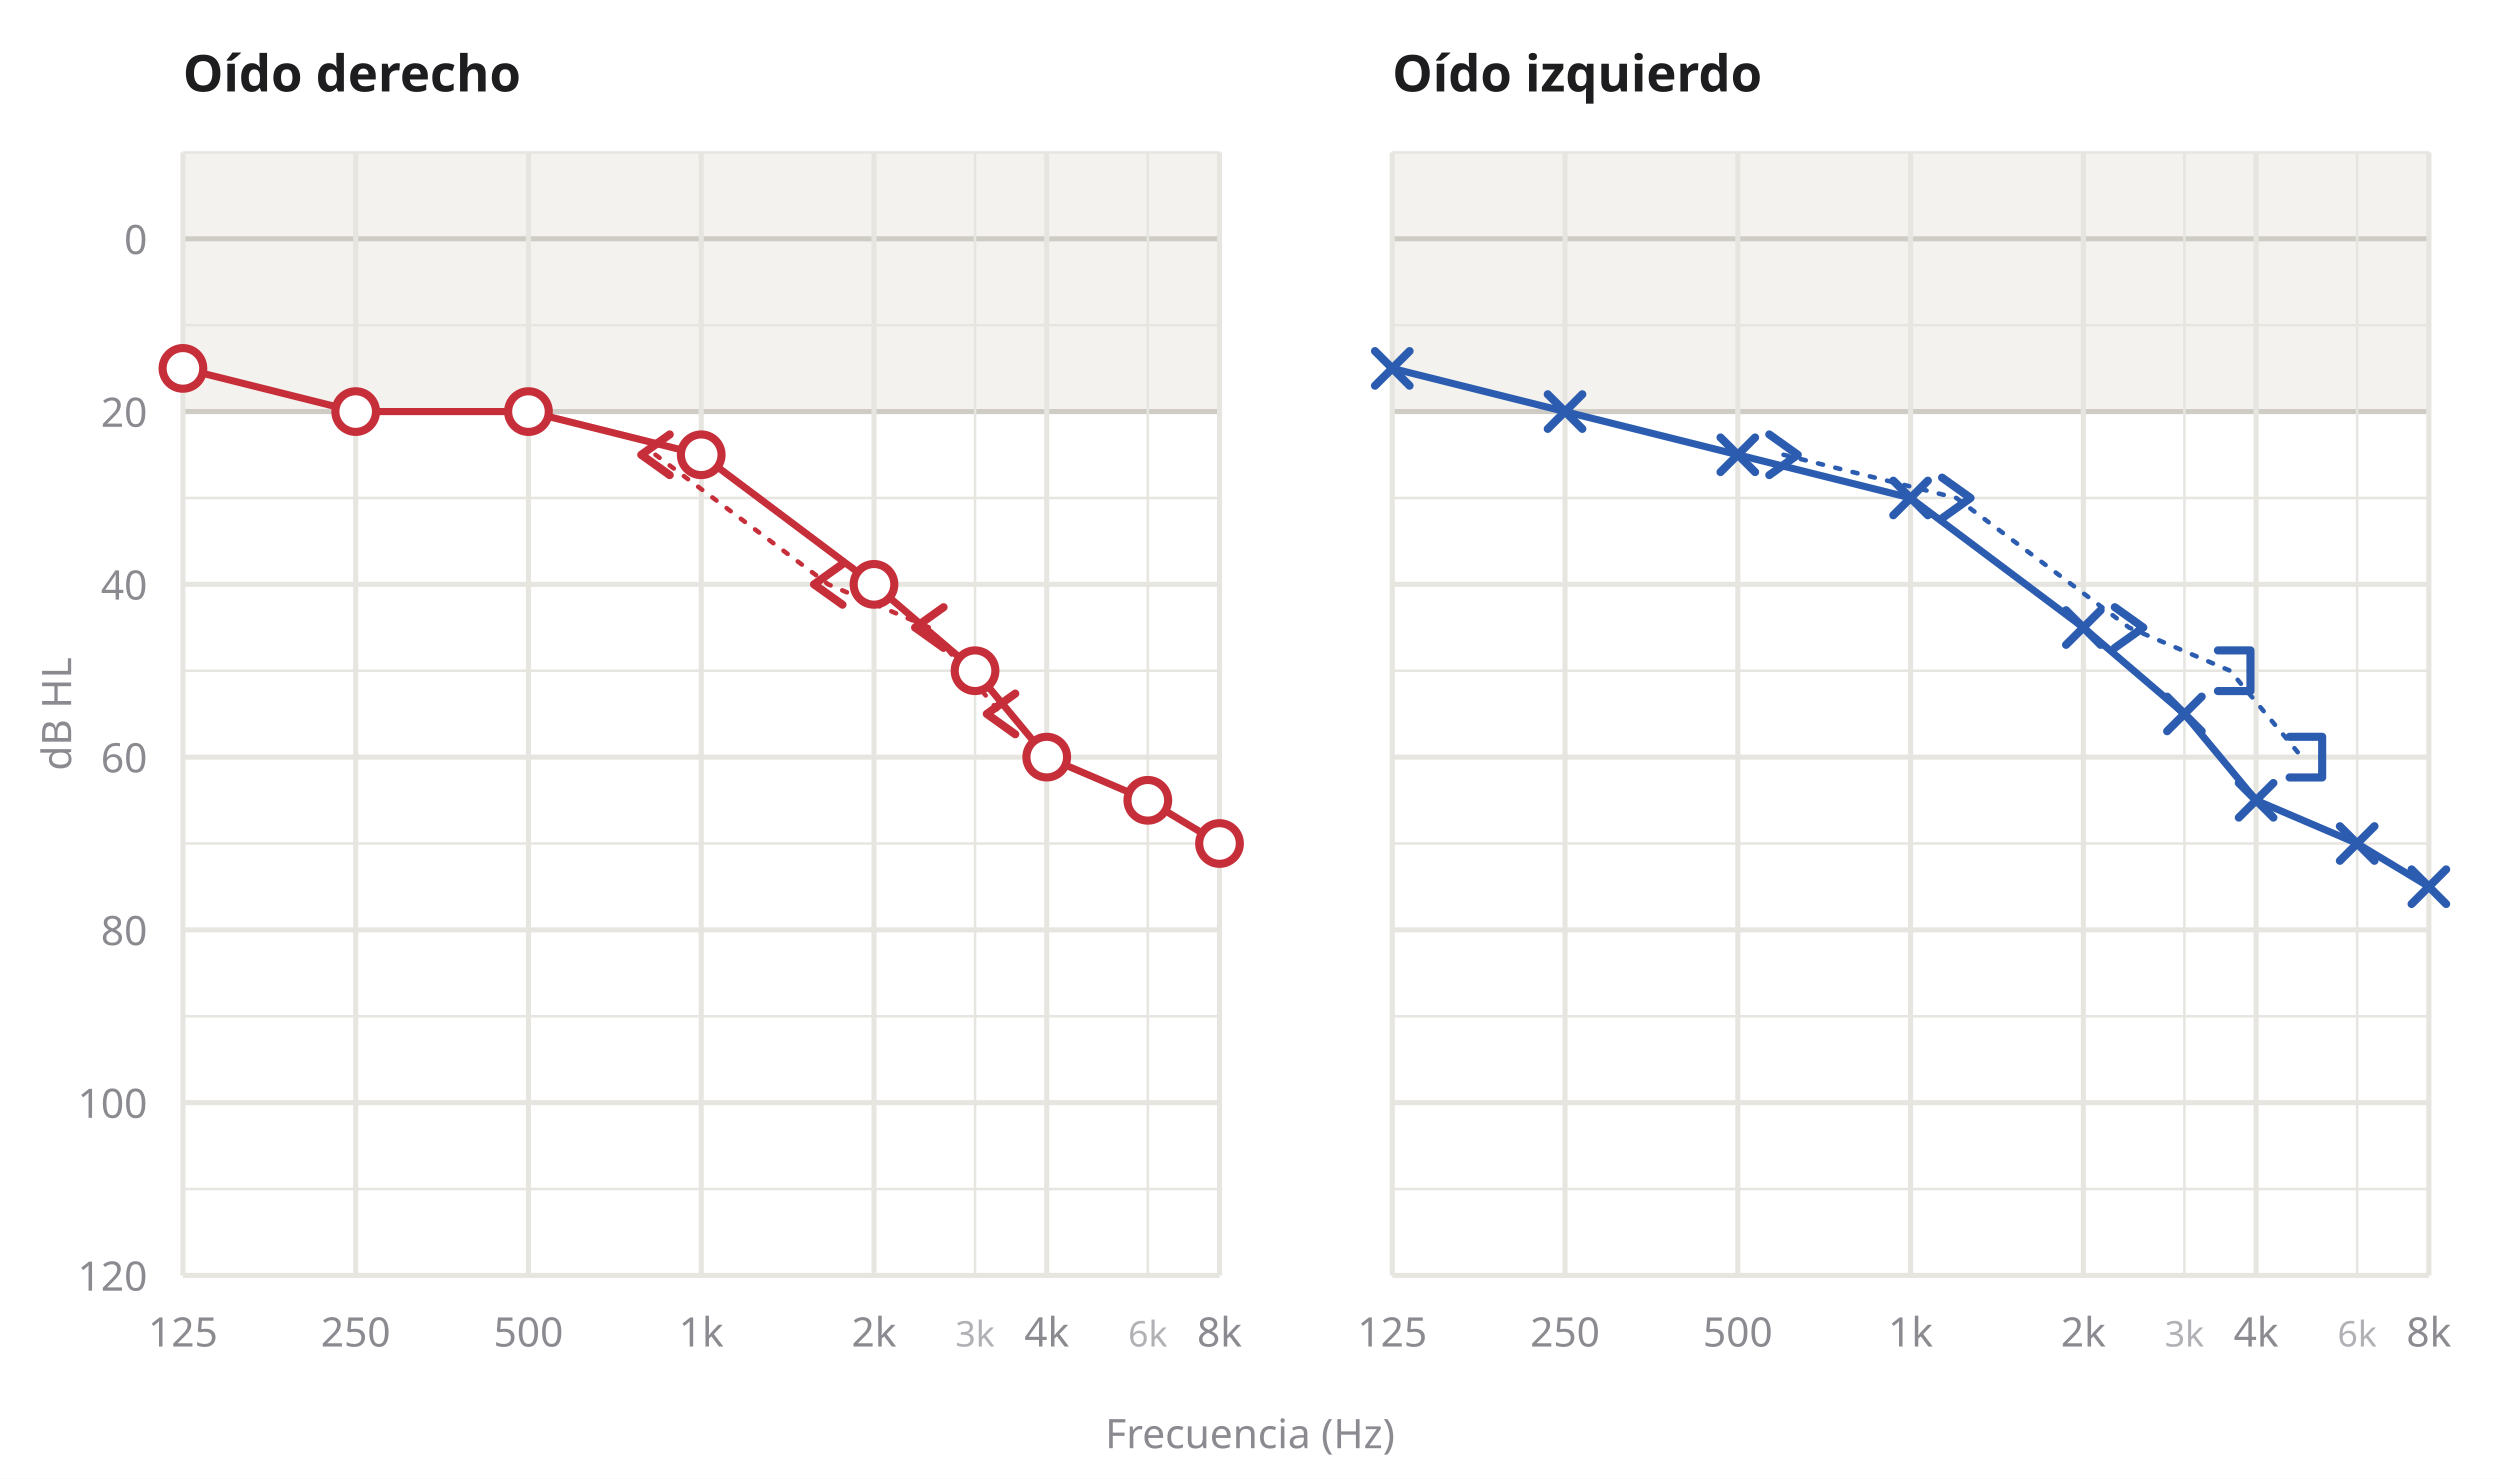
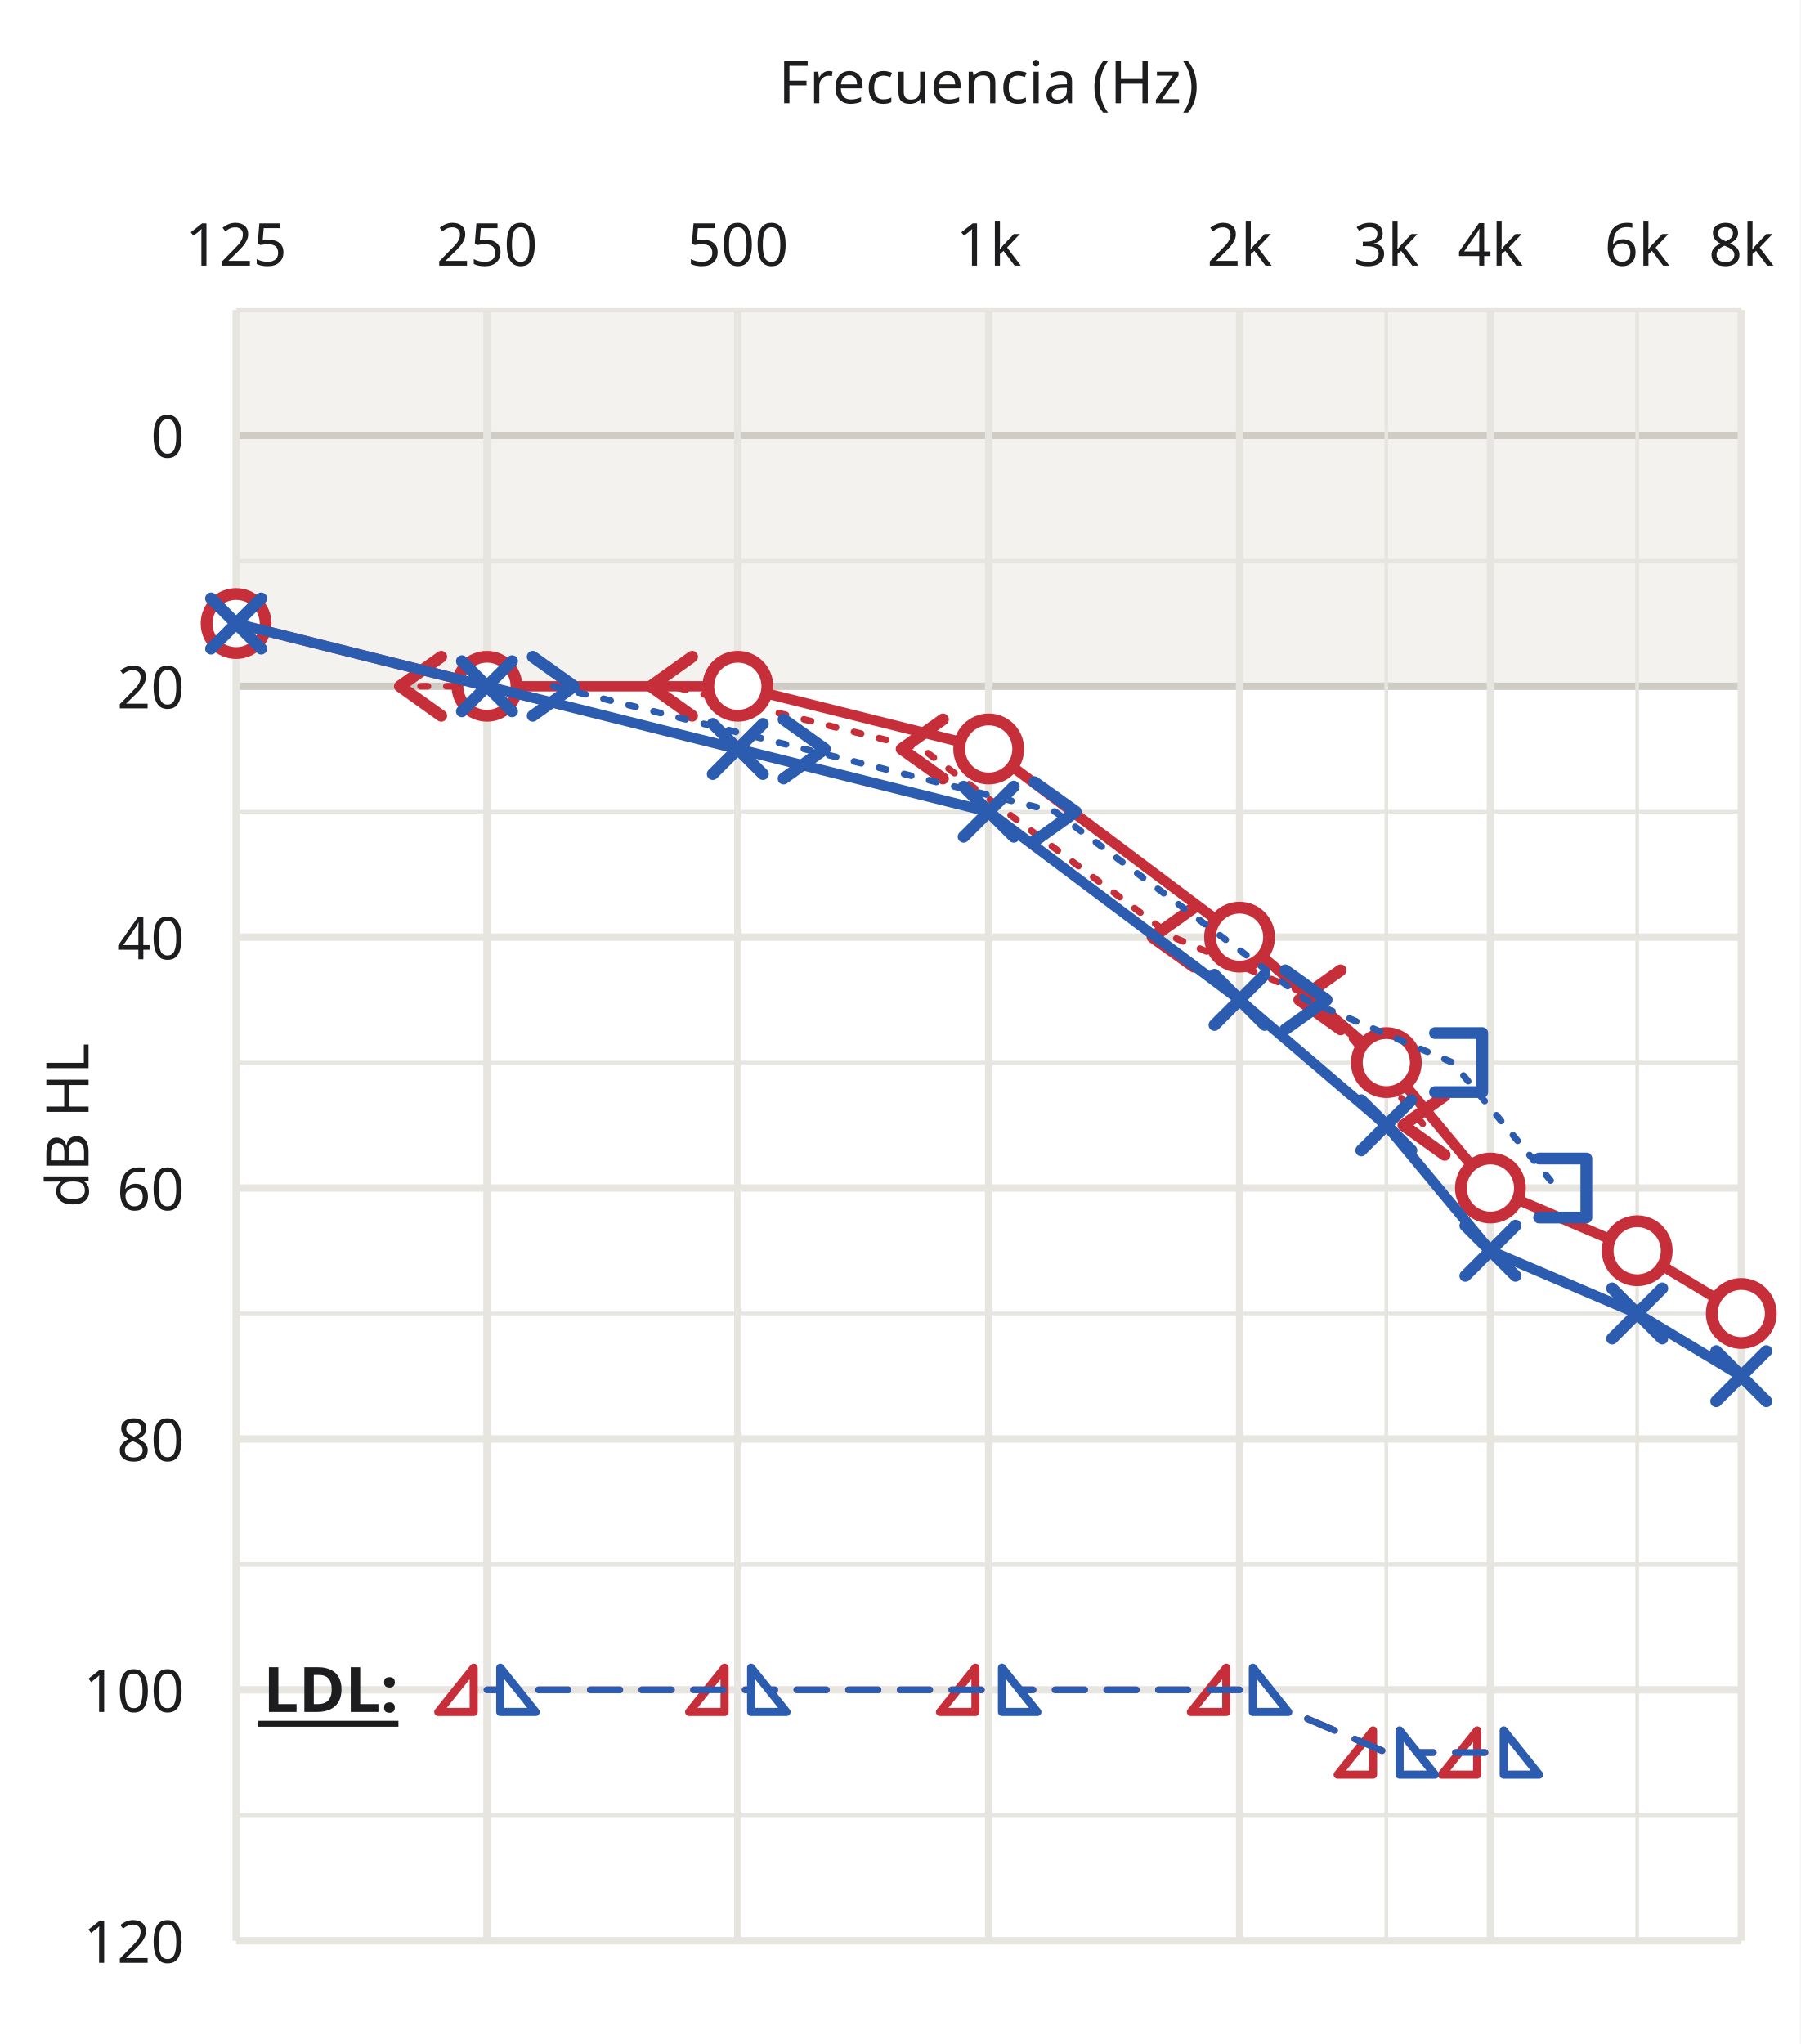
- <svg xmlns="http://www.w3.org/2000/svg" viewBox="0 0 492 291" width="492" height="291" font-family="'Plus Jakarta Sans', sans-serif">
+ <svg xmlns="http://www.w3.org/2000/svg" viewBox="0 0 244 277" width="244" height="277" font-family="'Plus Jakarta Sans', sans-serif">
  <rect width="100%" height="100%" fill="#ffffff" />
-   <rect x="36" y="30" width="204" height="51" fill="#f4f2ee" stroke="none" stroke-width="0" />
-   <line x1="36" y1="30" x2="240" y2="30" stroke="#e7e5e0" stroke-width="0.5" />
-   <line x1="36" y1="47" x2="240" y2="47" stroke="#cfccc5" stroke-width="1" />
-   <text x="29" y="50" font-size="8" fill="#8a8a90" text-anchor="end" font-weight="400">0</text>
-   <line x1="36" y1="64" x2="240" y2="64" stroke="#e7e5e0" stroke-width="0.5" />
-   <line x1="36" y1="81" x2="240" y2="81" stroke="#cfccc5" stroke-width="1" />
-   <text x="29" y="84" font-size="8" fill="#8a8a90" text-anchor="end" font-weight="400">20</text>
-   <line x1="36" y1="98" x2="240" y2="98" stroke="#e7e5e0" stroke-width="0.5" />
-   <line x1="36" y1="115" x2="240" y2="115" stroke="#e7e5e0" stroke-width="1" />
-   <text x="29" y="118" font-size="8" fill="#8a8a90" text-anchor="end" font-weight="400">40</text>
-   <line x1="36" y1="132" x2="240" y2="132" stroke="#e7e5e0" stroke-width="0.5" />
-   <line x1="36" y1="149" x2="240" y2="149" stroke="#e7e5e0" stroke-width="1" />
-   <text x="29" y="152" font-size="8" fill="#8a8a90" text-anchor="end" font-weight="400">60</text>
-   <line x1="36" y1="166" x2="240" y2="166" stroke="#e7e5e0" stroke-width="0.5" />
-   <line x1="36" y1="183" x2="240" y2="183" stroke="#e7e5e0" stroke-width="1" />
-   <text x="29" y="186" font-size="8" fill="#8a8a90" text-anchor="end" font-weight="400">80</text>
-   <line x1="36" y1="200" x2="240" y2="200" stroke="#e7e5e0" stroke-width="0.5" />
-   <line x1="36" y1="217" x2="240" y2="217" stroke="#e7e5e0" stroke-width="1" />
-   <text x="29" y="220" font-size="8" fill="#8a8a90" text-anchor="end" font-weight="400">100</text>
-   <line x1="36" y1="234" x2="240" y2="234" stroke="#e7e5e0" stroke-width="0.5" />
-   <line x1="36" y1="251" x2="240" y2="251" stroke="#e7e5e0" stroke-width="1" />
-   <text x="29" y="254" font-size="8" fill="#8a8a90" text-anchor="end" font-weight="400">120</text>
-   <line x1="36" y1="30" x2="36" y2="251" stroke="#e7e5e0" stroke-width="1" />
-   <text x="36" y="265" font-size="8" fill="#8a8a90" text-anchor="middle" font-weight="400">125</text>
-   <line x1="70" y1="30" x2="70" y2="251" stroke="#e7e5e0" stroke-width="1" />
-   <text x="70" y="265" font-size="8" fill="#8a8a90" text-anchor="middle" font-weight="400">250</text>
-   <line x1="104" y1="30" x2="104" y2="251" stroke="#e7e5e0" stroke-width="1" />
-   <text x="104" y="265" font-size="8" fill="#8a8a90" text-anchor="middle" font-weight="400">500</text>
-   <line x1="138" y1="30" x2="138" y2="251" stroke="#e7e5e0" stroke-width="1" />
-   <text x="138" y="265" font-size="8" fill="#8a8a90" text-anchor="middle" font-weight="400">1k</text>
-   <line x1="172" y1="30" x2="172" y2="251" stroke="#e7e5e0" stroke-width="1" />
-   <text x="172" y="265" font-size="8" fill="#8a8a90" text-anchor="middle" font-weight="400">2k</text>
-   <line x1="191.89" y1="30" x2="191.89" y2="251" stroke="#e7e5e0" stroke-width="0.5" />
-   <text x="191.89" y="265" font-size="7" fill="#b0b0b5" text-anchor="middle" font-weight="400">3k</text>
-   <line x1="206" y1="30" x2="206" y2="251" stroke="#e7e5e0" stroke-width="1" />
-   <text x="206" y="265" font-size="8" fill="#8a8a90" text-anchor="middle" font-weight="400">4k</text>
-   <line x1="225.89" y1="30" x2="225.89" y2="251" stroke="#e7e5e0" stroke-width="0.5" />
-   <text x="225.89" y="265" font-size="7" fill="#b0b0b5" text-anchor="middle" font-weight="400">6k</text>
-   <line x1="240" y1="30" x2="240" y2="251" stroke="#e7e5e0" stroke-width="1" />
-   <text x="240" y="265" font-size="8" fill="#8a8a90" text-anchor="middle" font-weight="400">8k</text>
-   <text x="36" y="18" font-size="10" fill="#1d1d1f" text-anchor="start" font-weight="600">Oído derecho</text>
-   <path d="M36,72.5 L70,81 L104,81 L138,89.5 L172,115 L191.89,132 L206,149 L225.89,157.5 L240,166" fill="none" stroke="#c62f3a" stroke-width="1.4" stroke-opacity="1.0" stroke-linejoin="round" stroke-linecap="round" />
-   <path d="M129,89.5 L163,115 L182.89,123.5 L197,140.5" fill="none" stroke="#c62f3a" stroke-width="0.9" stroke-opacity="1.0" stroke-linejoin="round" stroke-linecap="round" stroke-dasharray="1 2.5" />
-   <circle cx="36" cy="72.5" r="4" fill="#ffffff" stroke="#c62f3a" stroke-width="1.6" />
-   <circle cx="70" cy="81" r="4" fill="#ffffff" stroke="#c62f3a" stroke-width="1.6" />
-   <circle cx="104" cy="81" r="4" fill="#ffffff" stroke="#c62f3a" stroke-width="1.6" />
-   <circle cx="138" cy="89.5" r="4" fill="#ffffff" stroke="#c62f3a" stroke-width="1.6" />
-   <circle cx="172" cy="115" r="4" fill="#ffffff" stroke="#c62f3a" stroke-width="1.6" />
-   <circle cx="191.89" cy="132" r="4" fill="#ffffff" stroke="#c62f3a" stroke-width="1.6" />
-   <circle cx="206" cy="149" r="4" fill="#ffffff" stroke="#c62f3a" stroke-width="1.6" />
-   <circle cx="225.89" cy="157.5" r="4" fill="#ffffff" stroke="#c62f3a" stroke-width="1.6" />
-   <circle cx="240" cy="166" r="4" fill="#ffffff" stroke="#c62f3a" stroke-width="1.6" />
-   <path d="M131.80,85.50 L126.20,89.50 L131.80,93.50" fill="none" stroke="#c62f3a" stroke-width="1.6" stroke-linejoin="round" stroke-linecap="round" />
-   <path d="M165.80,111.00 L160.20,115.00 L165.80,119.00" fill="none" stroke="#c62f3a" stroke-width="1.6" stroke-linejoin="round" stroke-linecap="round" />
-   <path d="M185.69,119.50 L180.09,123.50 L185.69,127.50" fill="none" stroke="#c62f3a" stroke-width="1.6" stroke-linejoin="round" stroke-linecap="round" />
-   <path d="M199.80,136.50 L194.20,140.50 L199.80,144.50" fill="none" stroke="#c62f3a" stroke-width="1.6" stroke-linejoin="round" stroke-linecap="round" />
-   <rect x="274" y="30" width="204" height="51" fill="#f4f2ee" stroke="none" stroke-width="0" />
-   <line x1="274" y1="30" x2="478" y2="30" stroke="#e7e5e0" stroke-width="0.5" />
-   <line x1="274" y1="47" x2="478" y2="47" stroke="#cfccc5" stroke-width="1" />
-   <line x1="274" y1="64" x2="478" y2="64" stroke="#e7e5e0" stroke-width="0.5" />
-   <line x1="274" y1="81" x2="478" y2="81" stroke="#cfccc5" stroke-width="1" />
-   <line x1="274" y1="98" x2="478" y2="98" stroke="#e7e5e0" stroke-width="0.5" />
-   <line x1="274" y1="115" x2="478" y2="115" stroke="#e7e5e0" stroke-width="1" />
-   <line x1="274" y1="132" x2="478" y2="132" stroke="#e7e5e0" stroke-width="0.5" />
-   <line x1="274" y1="149" x2="478" y2="149" stroke="#e7e5e0" stroke-width="1" />
-   <line x1="274" y1="166" x2="478" y2="166" stroke="#e7e5e0" stroke-width="0.5" />
-   <line x1="274" y1="183" x2="478" y2="183" stroke="#e7e5e0" stroke-width="1" />
-   <line x1="274" y1="200" x2="478" y2="200" stroke="#e7e5e0" stroke-width="0.5" />
-   <line x1="274" y1="217" x2="478" y2="217" stroke="#e7e5e0" stroke-width="1" />
-   <line x1="274" y1="234" x2="478" y2="234" stroke="#e7e5e0" stroke-width="0.5" />
-   <line x1="274" y1="251" x2="478" y2="251" stroke="#e7e5e0" stroke-width="1" />
-   <line x1="274" y1="30" x2="274" y2="251" stroke="#e7e5e0" stroke-width="1" />
-   <text x="274" y="265" font-size="8" fill="#8a8a90" text-anchor="middle" font-weight="400">125</text>
-   <line x1="308" y1="30" x2="308" y2="251" stroke="#e7e5e0" stroke-width="1" />
-   <text x="308" y="265" font-size="8" fill="#8a8a90" text-anchor="middle" font-weight="400">250</text>
-   <line x1="342" y1="30" x2="342" y2="251" stroke="#e7e5e0" stroke-width="1" />
-   <text x="342" y="265" font-size="8" fill="#8a8a90" text-anchor="middle" font-weight="400">500</text>
-   <line x1="376" y1="30" x2="376" y2="251" stroke="#e7e5e0" stroke-width="1" />
-   <text x="376" y="265" font-size="8" fill="#8a8a90" text-anchor="middle" font-weight="400">1k</text>
-   <line x1="410" y1="30" x2="410" y2="251" stroke="#e7e5e0" stroke-width="1" />
-   <text x="410" y="265" font-size="8" fill="#8a8a90" text-anchor="middle" font-weight="400">2k</text>
-   <line x1="429.89" y1="30" x2="429.89" y2="251" stroke="#e7e5e0" stroke-width="0.5" />
-   <text x="429.89" y="265" font-size="7" fill="#b0b0b5" text-anchor="middle" font-weight="400">3k</text>
-   <line x1="444" y1="30" x2="444" y2="251" stroke="#e7e5e0" stroke-width="1" />
-   <text x="444" y="265" font-size="8" fill="#8a8a90" text-anchor="middle" font-weight="400">4k</text>
-   <line x1="463.89" y1="30" x2="463.89" y2="251" stroke="#e7e5e0" stroke-width="0.5" />
-   <text x="463.89" y="265" font-size="7" fill="#b0b0b5" text-anchor="middle" font-weight="400">6k</text>
-   <line x1="478" y1="30" x2="478" y2="251" stroke="#e7e5e0" stroke-width="1" />
-   <text x="478" y="265" font-size="8" fill="#8a8a90" text-anchor="middle" font-weight="400">8k</text>
-   <text x="274" y="18" font-size="10" fill="#1d1d1f" text-anchor="start" font-weight="600">Oído izquierdo</text>
-   <path d="M274,72.5 L308,81 L342,89.5 L376,98 L410,123.5 L429.89,140.5 L444,157.5 L463.89,166 L478,174.5" fill="none" stroke="#2c5cb0" stroke-width="1.4" stroke-opacity="1.0" stroke-linejoin="round" stroke-linecap="round" />
-   <path d="M351,89.5 L385,98 L419,123.5 L438.89,132 L453,149" fill="none" stroke="#2c5cb0" stroke-width="0.9" stroke-opacity="1.0" stroke-linejoin="round" stroke-linecap="round" stroke-dasharray="1 2.5" />
-   <path d="M270.60,69.10 L277.40,75.90 M270.60,75.90 L277.40,69.10" fill="none" stroke="#2c5cb0" stroke-width="1.6" stroke-linejoin="round" stroke-linecap="round" />
-   <path d="M304.60,77.60 L311.40,84.40 M304.60,84.40 L311.40,77.60" fill="none" stroke="#2c5cb0" stroke-width="1.6" stroke-linejoin="round" stroke-linecap="round" />
-   <path d="M338.60,86.10 L345.40,92.90 M338.60,92.90 L345.40,86.10" fill="none" stroke="#2c5cb0" stroke-width="1.6" stroke-linejoin="round" stroke-linecap="round" />
-   <path d="M372.60,94.60 L379.40,101.40 M372.60,101.40 L379.40,94.60" fill="none" stroke="#2c5cb0" stroke-width="1.6" stroke-linejoin="round" stroke-linecap="round" />
-   <path d="M406.60,120.10 L413.40,126.90 M406.60,126.90 L413.40,120.10" fill="none" stroke="#2c5cb0" stroke-width="1.6" stroke-linejoin="round" stroke-linecap="round" />
-   <path d="M426.49,137.10 L433.29,143.90 M426.49,143.90 L433.29,137.10" fill="none" stroke="#2c5cb0" stroke-width="1.6" stroke-linejoin="round" stroke-linecap="round" />
-   <path d="M440.60,154.10 L447.40,160.90 M440.60,160.90 L447.40,154.10" fill="none" stroke="#2c5cb0" stroke-width="1.6" stroke-linejoin="round" stroke-linecap="round" />
-   <path d="M460.49,162.60 L467.29,169.40 M460.49,169.40 L467.29,162.60" fill="none" stroke="#2c5cb0" stroke-width="1.6" stroke-linejoin="round" stroke-linecap="round" />
-   <path d="M474.60,171.10 L481.40,177.90 M474.60,177.90 L481.40,171.10" fill="none" stroke="#2c5cb0" stroke-width="1.6" stroke-linejoin="round" stroke-linecap="round" />
-   <path d="M348.20,85.50 L353.80,89.50 L348.20,93.50" fill="none" stroke="#2c5cb0" stroke-width="1.6" stroke-linejoin="round" stroke-linecap="round" />
-   <path d="M382.20,94.00 L387.80,98.00 L382.20,102.00" fill="none" stroke="#2c5cb0" stroke-width="1.6" stroke-linejoin="round" stroke-linecap="round" />
-   <path d="M416.20,119.50 L421.80,123.50 L416.20,127.50" fill="none" stroke="#2c5cb0" stroke-width="1.6" stroke-linejoin="round" stroke-linecap="round" />
-   <path d="M436.49,128.00 L442.89,128.00 L442.89,136.00 L436.49,136.00" fill="none" stroke="#2c5cb0" stroke-width="1.6" stroke-linejoin="round" stroke-linecap="round" />
-   <path d="M450.60,145.00 L457.00,145.00 L457.00,153.00 L450.60,153.00" fill="none" stroke="#2c5cb0" stroke-width="1.6" stroke-linejoin="round" stroke-linecap="round" />
-   <text x="14" y="140.5" font-size="8" fill="#8a8a90" text-anchor="middle" font-weight="400" transform="rotate(-90 14 140.5)">dB HL</text>
-   <text x="246" y="285" font-size="8" fill="#8a8a90" text-anchor="middle" font-weight="400">Frecuencia (Hz)</text>
+   <rect x="32" y="42" width="204" height="51" fill="#f4f2ee" stroke="none" stroke-width="0" />
+   <line x1="32" y1="42" x2="236" y2="42" stroke="#e7e5e0" stroke-width="0.5" />
+   <line x1="32" y1="59" x2="236" y2="59" stroke="#cfccc5" stroke-width="1" />
+   <text x="25" y="62" font-size="8" fill="#1d1d1f" text-anchor="end" font-weight="400">0</text>
+   <line x1="32" y1="76" x2="236" y2="76" stroke="#e7e5e0" stroke-width="0.5" />
+   <line x1="32" y1="93" x2="236" y2="93" stroke="#cfccc5" stroke-width="1" />
+   <text x="25" y="96" font-size="8" fill="#1d1d1f" text-anchor="end" font-weight="400">20</text>
+   <line x1="32" y1="110" x2="236" y2="110" stroke="#e7e5e0" stroke-width="0.5" />
+   <line x1="32" y1="127" x2="236" y2="127" stroke="#e7e5e0" stroke-width="1" />
+   <text x="25" y="130" font-size="8" fill="#1d1d1f" text-anchor="end" font-weight="400">40</text>
+   <line x1="32" y1="144" x2="236" y2="144" stroke="#e7e5e0" stroke-width="0.5" />
+   <line x1="32" y1="161" x2="236" y2="161" stroke="#e7e5e0" stroke-width="1" />
+   <text x="25" y="164" font-size="8" fill="#1d1d1f" text-anchor="end" font-weight="400">60</text>
+   <line x1="32" y1="178" x2="236" y2="178" stroke="#e7e5e0" stroke-width="0.5" />
+   <line x1="32" y1="195" x2="236" y2="195" stroke="#e7e5e0" stroke-width="1" />
+   <text x="25" y="198" font-size="8" fill="#1d1d1f" text-anchor="end" font-weight="400">80</text>
+   <line x1="32" y1="212" x2="236" y2="212" stroke="#e7e5e0" stroke-width="0.5" />
+   <line x1="32" y1="229" x2="236" y2="229" stroke="#e7e5e0" stroke-width="1" />
+   <text x="25" y="232" font-size="8" fill="#1d1d1f" text-anchor="end" font-weight="400">100</text>
+   <line x1="32" y1="246" x2="236" y2="246" stroke="#e7e5e0" stroke-width="0.5" />
+   <line x1="32" y1="263" x2="236" y2="263" stroke="#e7e5e0" stroke-width="1" />
+   <text x="25" y="266" font-size="8" fill="#1d1d1f" text-anchor="end" font-weight="400">120</text>
+   <line x1="32" y1="42" x2="32" y2="263" stroke="#e7e5e0" stroke-width="1" />
+   <text x="32" y="36" font-size="8" fill="#1d1d1f" text-anchor="middle" font-weight="400">125</text>
+   <line x1="66" y1="42" x2="66" y2="263" stroke="#e7e5e0" stroke-width="1" />
+   <text x="66" y="36" font-size="8" fill="#1d1d1f" text-anchor="middle" font-weight="400">250</text>
+   <line x1="100" y1="42" x2="100" y2="263" stroke="#e7e5e0" stroke-width="1" />
+   <text x="100" y="36" font-size="8" fill="#1d1d1f" text-anchor="middle" font-weight="400">500</text>
+   <line x1="134" y1="42" x2="134" y2="263" stroke="#e7e5e0" stroke-width="1" />
+   <text x="134" y="36" font-size="8" fill="#1d1d1f" text-anchor="middle" font-weight="400">1k</text>
+   <line x1="168" y1="42" x2="168" y2="263" stroke="#e7e5e0" stroke-width="1" />
+   <text x="168" y="36" font-size="8" fill="#1d1d1f" text-anchor="middle" font-weight="400">2k</text>
+   <line x1="187.89" y1="42" x2="187.89" y2="263" stroke="#e7e5e0" stroke-width="0.5" />
+   <text x="187.89" y="36" font-size="8" fill="#1d1d1f" text-anchor="middle" font-weight="400">3k</text>
+   <line x1="202" y1="42" x2="202" y2="263" stroke="#e7e5e0" stroke-width="1" />
+   <text x="202" y="36" font-size="8" fill="#1d1d1f" text-anchor="middle" font-weight="400">4k</text>
+   <line x1="221.89" y1="42" x2="221.89" y2="263" stroke="#e7e5e0" stroke-width="0.5" />
+   <text x="221.89" y="36" font-size="8" fill="#1d1d1f" text-anchor="middle" font-weight="400">6k</text>
+   <line x1="236" y1="42" x2="236" y2="263" stroke="#e7e5e0" stroke-width="1" />
+   <text x="236" y="36" font-size="8" fill="#1d1d1f" text-anchor="middle" font-weight="400">8k</text>
+   <path d="M32,84.5 L66,93 L100,93 L134,101.5 L168,127 L187.89,144 L202,161 L221.89,169.5 L236,178" fill="none" stroke="#c62f3a" stroke-width="1.4" stroke-opacity="1.0" stroke-linejoin="round" stroke-linecap="round" />
+   <path d="M57,93 L91,93 L125,101.5 L159,127 L178.89,135.5 L193,152.5" fill="none" stroke="#c62f3a" stroke-width="0.9" stroke-opacity="1.0" stroke-linejoin="round" stroke-linecap="round" stroke-dasharray="1 2.5" />
+   <path d="M66,229 L100,229 L134,229 L168,229 L187.89,237.5 L202,237.5" fill="none" stroke="#c62f3a" stroke-width="0.9" stroke-opacity="1.0" stroke-linejoin="round" stroke-linecap="round" stroke-dasharray="4 3" />
+   <text x="54" y="232" font-size="8.5" fill="#1d1d1f" text-anchor="end" font-weight="700">LDL:</text>
+   <line x1="35" y1="233.6" x2="54" y2="233.6" stroke="#1d1d1f" stroke-width="0.8" />
+   <path d="M64.20,226.00 L64.20,232.00 L59.40,232.00 Z" fill="#ffffff" stroke="#c62f3a" stroke-width="1.1" stroke-linejoin="round" stroke-linecap="round" />
+   <path d="M98.20,226.00 L98.20,232.00 L93.40,232.00 Z" fill="#ffffff" stroke="#c62f3a" stroke-width="1.1" stroke-linejoin="round" stroke-linecap="round" />
+   <path d="M132.20,226.00 L132.20,232.00 L127.40,232.00 Z" fill="#ffffff" stroke="#c62f3a" stroke-width="1.1" stroke-linejoin="round" stroke-linecap="round" />
+   <path d="M166.20,226.00 L166.20,232.00 L161.40,232.00 Z" fill="#ffffff" stroke="#c62f3a" stroke-width="1.1" stroke-linejoin="round" stroke-linecap="round" />
+   <path d="M186.09,234.50 L186.09,240.50 L181.29,240.50 Z" fill="#ffffff" stroke="#c62f3a" stroke-width="1.1" stroke-linejoin="round" stroke-linecap="round" />
+   <path d="M200.20,234.50 L200.20,240.50 L195.40,240.50 Z" fill="#ffffff" stroke="#c62f3a" stroke-width="1.1" stroke-linejoin="round" stroke-linecap="round" />
+   <circle cx="32" cy="84.5" r="4" fill="#ffffff" stroke="#c62f3a" stroke-width="1.6" />
+   <circle cx="66" cy="93" r="4" fill="#ffffff" stroke="#c62f3a" stroke-width="1.6" />
+   <circle cx="100" cy="93" r="4" fill="#ffffff" stroke="#c62f3a" stroke-width="1.6" />
+   <circle cx="134" cy="101.5" r="4" fill="#ffffff" stroke="#c62f3a" stroke-width="1.6" />
+   <circle cx="168" cy="127" r="4" fill="#ffffff" stroke="#c62f3a" stroke-width="1.6" />
+   <circle cx="187.89" cy="144" r="4" fill="#ffffff" stroke="#c62f3a" stroke-width="1.6" />
+   <circle cx="202" cy="161" r="4" fill="#ffffff" stroke="#c62f3a" stroke-width="1.6" />
+   <circle cx="221.89" cy="169.5" r="4" fill="#ffffff" stroke="#c62f3a" stroke-width="1.6" />
+   <circle cx="236" cy="178" r="4" fill="#ffffff" stroke="#c62f3a" stroke-width="1.6" />
+   <path d="M59.80,89.00 L54.20,93.00 L59.80,97.00" fill="none" stroke="#c62f3a" stroke-width="1.6" stroke-linejoin="round" stroke-linecap="round" />
+   <path d="M93.80,89.00 L88.20,93.00 L93.80,97.00" fill="none" stroke="#c62f3a" stroke-width="1.6" stroke-linejoin="round" stroke-linecap="round" />
+   <path d="M127.80,97.50 L122.20,101.50 L127.80,105.50" fill="none" stroke="#c62f3a" stroke-width="1.6" stroke-linejoin="round" stroke-linecap="round" />
+   <path d="M161.80,123.00 L156.20,127.00 L161.80,131.00" fill="none" stroke="#c62f3a" stroke-width="1.6" stroke-linejoin="round" stroke-linecap="round" />
+   <path d="M181.69,131.50 L176.09,135.50 L181.69,139.50" fill="none" stroke="#c62f3a" stroke-width="1.6" stroke-linejoin="round" stroke-linecap="round" />
+   <path d="M195.80,148.50 L190.20,152.50 L195.80,156.50" fill="none" stroke="#c62f3a" stroke-width="1.6" stroke-linejoin="round" stroke-linecap="round" />
+   <path d="M32,84.5 L66,93 L100,101.5 L134,110 L168,135.5 L187.89,152.5 L202,169.5 L221.89,178 L236,186.5" fill="none" stroke="#2c5cb0" stroke-width="1.4" stroke-opacity="1.0" stroke-linejoin="round" stroke-linecap="round" />
+   <path d="M75,93 L109,101.5 L143,110 L177,135.5 L196.89,144 L211,161" fill="none" stroke="#2c5cb0" stroke-width="0.9" stroke-opacity="1.0" stroke-linejoin="round" stroke-linecap="round" stroke-dasharray="1 2.5" />
+   <path d="M66,229 L100,229 L134,229 L168,229 L187.89,237.5 L202,237.5" fill="none" stroke="#2c5cb0" stroke-width="0.9" stroke-opacity="1.0" stroke-linejoin="round" stroke-linecap="round" stroke-dasharray="4 3" />
+   <path d="M67.80,226.00 L67.80,232.00 L72.60,232.00 Z" fill="#ffffff" stroke="#2c5cb0" stroke-width="1.1" stroke-linejoin="round" stroke-linecap="round" />
+   <path d="M101.80,226.00 L101.80,232.00 L106.60,232.00 Z" fill="#ffffff" stroke="#2c5cb0" stroke-width="1.1" stroke-linejoin="round" stroke-linecap="round" />
+   <path d="M135.80,226.00 L135.80,232.00 L140.60,232.00 Z" fill="#ffffff" stroke="#2c5cb0" stroke-width="1.1" stroke-linejoin="round" stroke-linecap="round" />
+   <path d="M169.80,226.00 L169.80,232.00 L174.60,232.00 Z" fill="#ffffff" stroke="#2c5cb0" stroke-width="1.1" stroke-linejoin="round" stroke-linecap="round" />
+   <path d="M189.69,234.50 L189.69,240.50 L194.49,240.50 Z" fill="#ffffff" stroke="#2c5cb0" stroke-width="1.1" stroke-linejoin="round" stroke-linecap="round" />
+   <path d="M203.80,234.50 L203.80,240.50 L208.60,240.50 Z" fill="#ffffff" stroke="#2c5cb0" stroke-width="1.1" stroke-linejoin="round" stroke-linecap="round" />
+   <path d="M28.60,81.10 L35.40,87.90 M28.60,87.90 L35.40,81.10" fill="none" stroke="#2c5cb0" stroke-width="1.6" stroke-linejoin="round" stroke-linecap="round" />
+   <path d="M62.60,89.60 L69.40,96.40 M62.60,96.40 L69.40,89.60" fill="none" stroke="#2c5cb0" stroke-width="1.6" stroke-linejoin="round" stroke-linecap="round" />
+   <path d="M96.60,98.10 L103.40,104.90 M96.60,104.90 L103.40,98.10" fill="none" stroke="#2c5cb0" stroke-width="1.6" stroke-linejoin="round" stroke-linecap="round" />
+   <path d="M130.60,106.60 L137.40,113.40 M130.60,113.40 L137.40,106.60" fill="none" stroke="#2c5cb0" stroke-width="1.6" stroke-linejoin="round" stroke-linecap="round" />
+   <path d="M164.60,132.10 L171.40,138.90 M164.60,138.90 L171.40,132.10" fill="none" stroke="#2c5cb0" stroke-width="1.6" stroke-linejoin="round" stroke-linecap="round" />
+   <path d="M184.49,149.10 L191.29,155.90 M184.49,155.90 L191.29,149.10" fill="none" stroke="#2c5cb0" stroke-width="1.6" stroke-linejoin="round" stroke-linecap="round" />
+   <path d="M198.60,166.10 L205.40,172.90 M198.60,172.90 L205.40,166.10" fill="none" stroke="#2c5cb0" stroke-width="1.6" stroke-linejoin="round" stroke-linecap="round" />
+   <path d="M218.49,174.60 L225.29,181.40 M218.49,181.40 L225.29,174.60" fill="none" stroke="#2c5cb0" stroke-width="1.6" stroke-linejoin="round" stroke-linecap="round" />
+   <path d="M232.60,183.10 L239.40,189.90 M232.60,189.90 L239.40,183.10" fill="none" stroke="#2c5cb0" stroke-width="1.6" stroke-linejoin="round" stroke-linecap="round" />
+   <path d="M72.20,89.00 L77.80,93.00 L72.20,97.00" fill="none" stroke="#2c5cb0" stroke-width="1.6" stroke-linejoin="round" stroke-linecap="round" />
+   <path d="M106.20,97.50 L111.80,101.50 L106.20,105.50" fill="none" stroke="#2c5cb0" stroke-width="1.6" stroke-linejoin="round" stroke-linecap="round" />
+   <path d="M140.20,106.00 L145.80,110.00 L140.20,114.00" fill="none" stroke="#2c5cb0" stroke-width="1.6" stroke-linejoin="round" stroke-linecap="round" />
+   <path d="M174.20,131.50 L179.80,135.50 L174.20,139.50" fill="none" stroke="#2c5cb0" stroke-width="1.6" stroke-linejoin="round" stroke-linecap="round" />
+   <path d="M194.49,140.00 L200.89,140.00 L200.89,148.00 L194.49,148.00" fill="none" stroke="#2c5cb0" stroke-width="1.6" stroke-linejoin="round" stroke-linecap="round" />
+   <path d="M208.60,157.00 L215.00,157.00 L215.00,165.00 L208.60,165.00" fill="none" stroke="#2c5cb0" stroke-width="1.6" stroke-linejoin="round" stroke-linecap="round" />
+   <text x="12" y="152.5" font-size="8" fill="#1d1d1f" text-anchor="middle" font-weight="400" transform="rotate(-90 12 152.5)">dB HL</text>
+   <text x="134" y="14" font-size="8" fill="#1d1d1f" text-anchor="middle" font-weight="400">Frecuencia (Hz)</text>
</svg>
